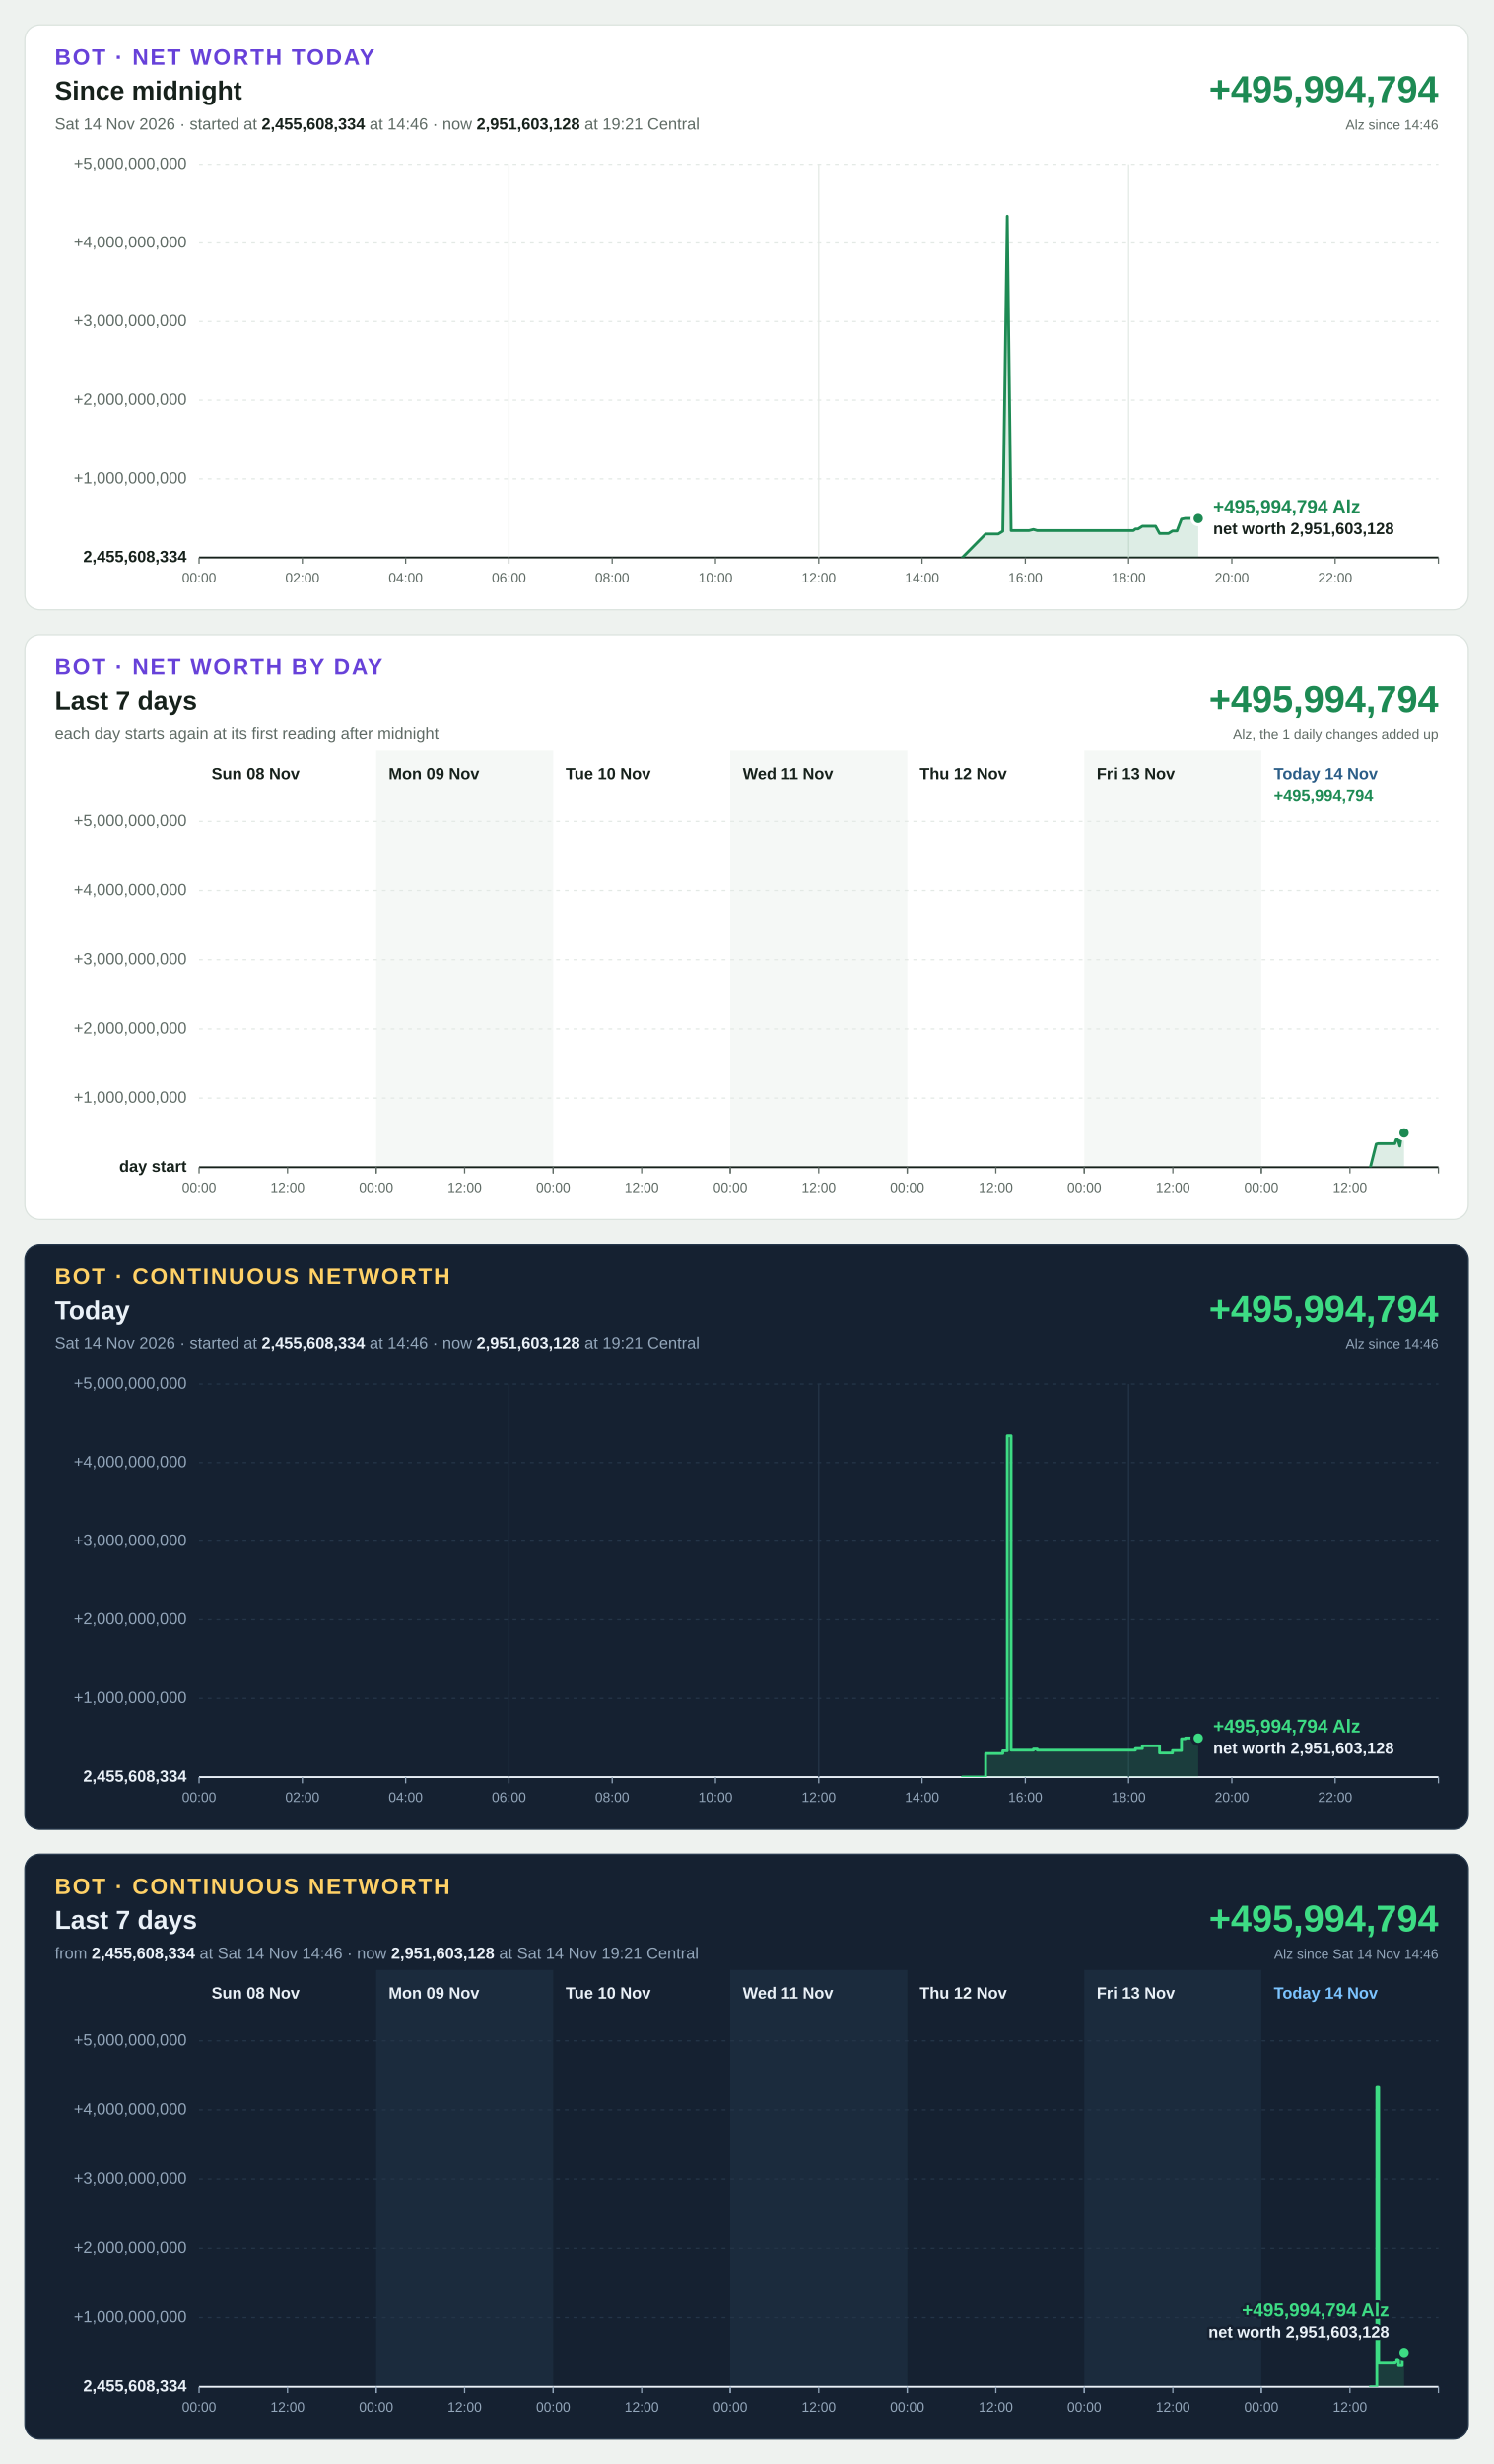
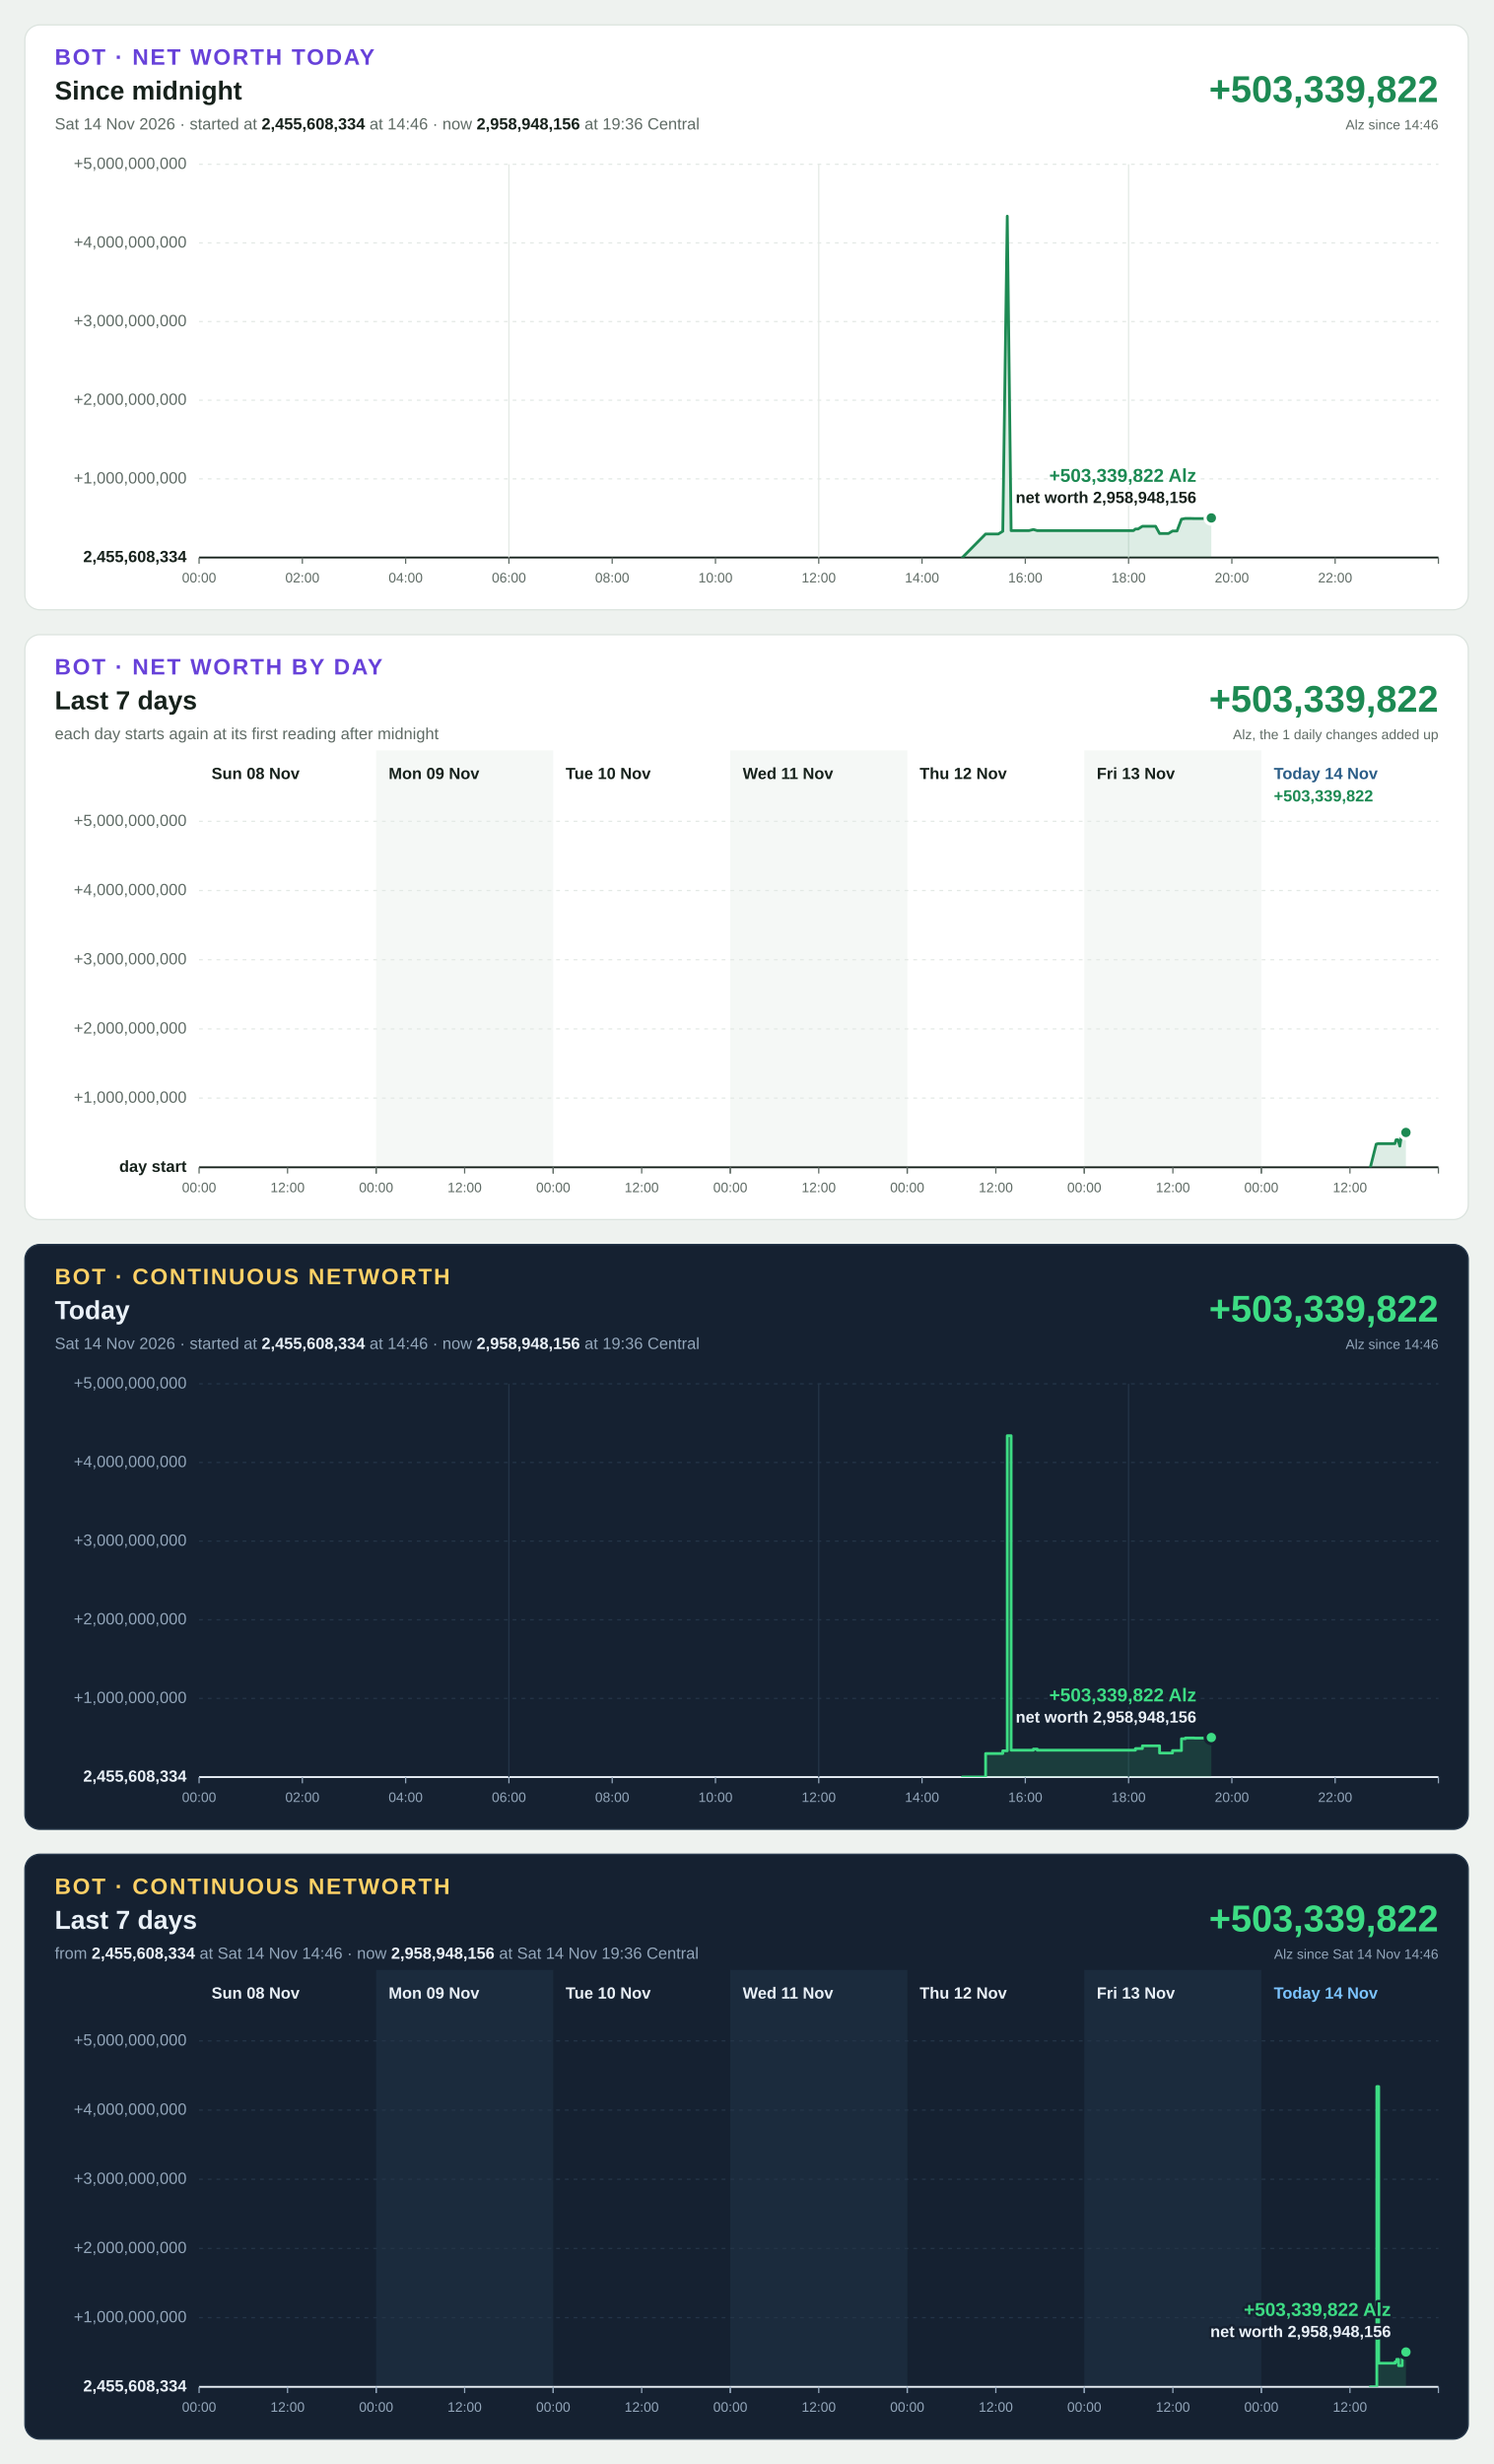
<svg xmlns="http://www.w3.org/2000/svg" width="1200" height="1980" viewBox="0 0 1200 1980" font-family="Segoe UI, Helvetica Neue, Arial, sans-serif" font-size="13" style="font-variant-numeric: tabular-nums">
  <rect width="1200" height="1980" fill="#eef2ef" />
  <g transform="translate(20,20)">
    <rect width="1160" height="470" rx="12" fill="#ffffff" stroke="#dbe3de" />
    <text x="24" y="32" font-size="18" font-weight="700" letter-spacing="1.4" fill="#6741d9">BOT · NET WORTH TODAY</text>
    <text x="24" y="60" font-size="21" font-weight="700" fill="#16211b">Since midnight</text>
-     <text x="24" y="84" fill="#5f6b65">Sat 14 Nov 2026 · started at <tspan font-weight="700" fill="#16211b">2,455,608,334</tspan> at 14:46 · now <tspan font-weight="700" fill="#16211b">2,951,603,128</tspan> at 19:21 Central</text>
-     <text x="1136" y="62" font-size="30" font-weight="700" text-anchor="end" fill="#1d8a53">+495,994,794</text>
+     <text x="24" y="84" fill="#5f6b65">Sat 14 Nov 2026 · started at <tspan font-weight="700" fill="#16211b">2,455,608,334</tspan> at 14:46 · now <tspan font-weight="700" fill="#16211b">2,958,948,156</tspan> at 19:36 Central</text>
+     <text x="1136" y="62" font-size="30" font-weight="700" text-anchor="end" fill="#1d8a53">+503,339,822</text>
    <text x="1136" y="84" font-size="11" text-anchor="end" fill="#5f6b65">Alz since 14:46</text>
    <line x1="140" x2="1136" y1="428.0" y2="428.0" stroke="#16211b" stroke-width="1.5" />
    <text x="130" y="428.0" text-anchor="end" dominant-baseline="middle" font-weight="700" fill="#16211b">2,455,608,334</text>
    <line x1="140" x2="1136" y1="364.8" y2="364.8" stroke="#e3e9e5" stroke-width="1" stroke-dasharray="3 4" />
    <text x="130" y="364.8" text-anchor="end" dominant-baseline="middle" font-weight="400" fill="#5f6b65">+1,000,000,000</text>
    <line x1="140" x2="1136" y1="301.6" y2="301.6" stroke="#e3e9e5" stroke-width="1" stroke-dasharray="3 4" />
    <text x="130" y="301.6" text-anchor="end" dominant-baseline="middle" font-weight="400" fill="#5f6b65">+2,000,000,000</text>
    <line x1="140" x2="1136" y1="238.4" y2="238.4" stroke="#e3e9e5" stroke-width="1" stroke-dasharray="3 4" />
    <text x="130" y="238.4" text-anchor="end" dominant-baseline="middle" font-weight="400" fill="#5f6b65">+3,000,000,000</text>
    <line x1="140" x2="1136" y1="175.2" y2="175.2" stroke="#e3e9e5" stroke-width="1" stroke-dasharray="3 4" />
    <text x="130" y="175.2" text-anchor="end" dominant-baseline="middle" font-weight="400" fill="#5f6b65">+4,000,000,000</text>
    <line x1="140" x2="1136" y1="112.0" y2="112.0" stroke="#e3e9e5" stroke-width="1" stroke-dasharray="3 4" />
    <text x="130" y="112.0" text-anchor="end" dominant-baseline="middle" font-weight="400" fill="#5f6b65">+5,000,000,000</text>
    <line x1="140.0" x2="140.0" y1="428" y2="433" stroke="#5f6b65" stroke-width="1" />
    <text x="140.0" y="448" font-size="11" text-anchor="middle" fill="#5f6b65">00:00</text>
    <line x1="223.0" x2="223.0" y1="428" y2="433" stroke="#5f6b65" stroke-width="1" />
    <text x="223.0" y="448" font-size="11" text-anchor="middle" fill="#5f6b65">02:00</text>
    <line x1="306.0" x2="306.0" y1="428" y2="433" stroke="#5f6b65" stroke-width="1" />
    <text x="306.0" y="448" font-size="11" text-anchor="middle" fill="#5f6b65">04:00</text>
    <line x1="389.0" x2="389.0" y1="112" y2="428" stroke="#e3e9e5" stroke-width="1" />
    <line x1="389.0" x2="389.0" y1="428" y2="433" stroke="#5f6b65" stroke-width="1" />
    <text x="389.0" y="448" font-size="11" text-anchor="middle" fill="#5f6b65">06:00</text>
    <line x1="472.0" x2="472.0" y1="428" y2="433" stroke="#5f6b65" stroke-width="1" />
    <text x="472.0" y="448" font-size="11" text-anchor="middle" fill="#5f6b65">08:00</text>
    <line x1="555.0" x2="555.0" y1="428" y2="433" stroke="#5f6b65" stroke-width="1" />
    <text x="555.0" y="448" font-size="11" text-anchor="middle" fill="#5f6b65">10:00</text>
    <line x1="638.0" x2="638.0" y1="112" y2="428" stroke="#e3e9e5" stroke-width="1" />
    <line x1="638.0" x2="638.0" y1="428" y2="433" stroke="#5f6b65" stroke-width="1" />
    <text x="638.0" y="448" font-size="11" text-anchor="middle" fill="#5f6b65">12:00</text>
    <line x1="721.0" x2="721.0" y1="428" y2="433" stroke="#5f6b65" stroke-width="1" />
    <text x="721.0" y="448" font-size="11" text-anchor="middle" fill="#5f6b65">14:00</text>
    <line x1="804.0" x2="804.0" y1="428" y2="433" stroke="#5f6b65" stroke-width="1" />
    <text x="804.0" y="448" font-size="11" text-anchor="middle" fill="#5f6b65">16:00</text>
    <line x1="887.0" x2="887.0" y1="112" y2="428" stroke="#e3e9e5" stroke-width="1" />
    <line x1="887.0" x2="887.0" y1="428" y2="433" stroke="#5f6b65" stroke-width="1" />
    <text x="887.0" y="448" font-size="11" text-anchor="middle" fill="#5f6b65">18:00</text>
    <line x1="970.0" x2="970.0" y1="428" y2="433" stroke="#5f6b65" stroke-width="1" />
    <text x="970.0" y="448" font-size="11" text-anchor="middle" fill="#5f6b65">20:00</text>
    <line x1="1053.0" x2="1053.0" y1="428" y2="433" stroke="#5f6b65" stroke-width="1" />
    <text x="1053.0" y="448" font-size="11" text-anchor="middle" fill="#5f6b65">22:00</text>
    <line x1="1136.0" x2="1136.0" y1="428" y2="433" stroke="#5f6b65" stroke-width="1" />
    <defs>
-       <path id="shape-today" d="M753.4 428.0L753.4 428.0L772.1 409.1L782.3 409.1L785.9 406.9L789.5 153.7L792.6 406.4L796.3 406.4L799.9 406.4L803.3 406.4L806.9 406.4L810.5 405.5L813.6 406.4L817.3 406.4L826.3 406.4L871.8 406.4L890.9 406.4L892.5 405.1L894.6 405.1L898.1 402.9L901.5 402.9L905.1 402.9L908.7 402.9L911.9 408.7L915.5 408.7L919.1 408.7L922.3 406.7L925.9 406.7L929.5 397.2L932.6 396.6L936.3 396.6L939.9 396.7L943.0 396.7L943.0 428.0Z" />
-       <path id="line-today" d="M753.4 428.0L772.1 409.1L782.3 409.1L785.9 406.9L789.5 153.7L792.6 406.4L796.3 406.4L799.9 406.4L803.3 406.4L806.9 406.4L810.5 405.5L813.6 406.4L817.3 406.4L826.3 406.4L871.8 406.4L890.9 406.4L892.5 405.1L894.6 405.1L898.1 402.9L901.5 402.9L905.1 402.9L908.7 402.9L911.9 408.7L915.5 408.7L919.1 408.7L922.3 406.7L925.9 406.7L929.5 397.2L932.6 396.6L936.3 396.6L939.9 396.7L943.0 396.7" />
+       <path id="shape-today" d="M753.4 428.0L753.4 428.0L772.1 409.1L782.3 409.1L785.9 406.9L789.5 153.7L792.6 406.4L796.3 406.4L799.9 406.4L803.3 406.4L806.9 406.4L810.5 405.5L813.6 406.4L817.3 406.4L826.3 406.4L871.8 406.4L890.9 406.4L892.5 405.1L894.6 405.1L898.1 402.9L901.5 402.9L905.1 402.9L908.7 402.9L911.9 408.7L915.5 408.7L919.1 408.7L922.3 406.7L925.9 406.7L929.5 397.2L932.6 396.6L936.3 396.6L939.9 396.7L943.0 396.7L946.7 396.7L950.3 396.2L953.5 396.2L953.5 428.0Z" />
+       <path id="line-today" d="M753.4 428.0L772.1 409.1L782.3 409.1L785.9 406.9L789.5 153.7L792.6 406.4L796.3 406.4L799.9 406.4L803.3 406.4L806.9 406.4L810.5 405.5L813.6 406.4L817.3 406.4L826.3 406.4L871.8 406.4L890.9 406.4L892.5 405.1L894.6 405.1L898.1 402.9L901.5 402.9L905.1 402.9L908.7 402.9L911.9 408.7L915.5 408.7L919.1 408.7L922.3 406.7L925.9 406.7L929.5 397.2L932.6 396.6L936.3 396.6L939.9 396.7L943.0 396.7L946.7 396.7L950.3 396.2L953.5 396.2" />
      <clipPath id="up-today">
        <rect x="140" y="112" width="996" height="316.0" />
      </clipPath>
      <clipPath id="down-today">
        <rect x="140" y="428.0" width="996" height="0.0" />
      </clipPath>
    </defs>
    <use href="#shape-today" fill="#1d8a53" fill-opacity="0.15" clip-path="url(#up-today)" />
    <use href="#line-today" fill="none" stroke="#1d8a53" stroke-width="2.25" stroke-linejoin="round" stroke-linecap="round" clip-path="url(#up-today)" />
    <use href="#shape-today" fill="#c4402b" fill-opacity="0.15" clip-path="url(#down-today)" />
    <use href="#line-today" fill="none" stroke="#c4402b" stroke-width="2.25" stroke-linejoin="round" stroke-linecap="round" clip-path="url(#down-today)" />
-     <circle cx="943.0" cy="396.7" r="5" fill="#1d8a53" stroke="#ffffff" stroke-width="2.5" />
-     <text x="955.0" y="392.2" text-anchor="start" font-size="15" font-weight="700" fill="#1d8a53" stroke="#ffffff" stroke-width="4" stroke-linejoin="round" paint-order="stroke">+495,994,794 Alz</text>
-     <text x="955.0" y="409.2" text-anchor="start" font-size="13" font-weight="600" fill="#16211b" stroke="#ffffff" stroke-width="4" stroke-linejoin="round" paint-order="stroke">net worth 2,951,603,128</text>
+     <circle cx="953.5" cy="396.2" r="5" fill="#1d8a53" stroke="#ffffff" stroke-width="2.5" />
+     <text x="941.5" y="367.2" text-anchor="end" font-size="15" font-weight="700" fill="#1d8a53" stroke="#ffffff" stroke-width="4" stroke-linejoin="round" paint-order="stroke">+503,339,822 Alz</text>
+     <text x="941.5" y="384.2" text-anchor="end" font-size="13" font-weight="600" fill="#16211b" stroke="#ffffff" stroke-width="4" stroke-linejoin="round" paint-order="stroke">net worth 2,958,948,156</text>
  </g>
  <g transform="translate(20,510)">
    <rect width="1160" height="470" rx="12" fill="#ffffff" stroke="#dbe3de" />
    <text x="24" y="32" font-size="18" font-weight="700" letter-spacing="1.4" fill="#6741d9">BOT · NET WORTH BY DAY</text>
    <text x="24" y="60" font-size="21" font-weight="700" fill="#16211b">Last 7 days</text>
    <text x="24" y="84" fill="#5f6b65">each day starts again at its first reading after midnight</text>
-     <text x="1136" y="62" font-size="30" font-weight="700" text-anchor="end" fill="#1d8a53">+495,994,794</text>
+     <text x="1136" y="62" font-size="30" font-weight="700" text-anchor="end" fill="#1d8a53">+503,339,822</text>
    <text x="1136" y="84" font-size="11" text-anchor="end" fill="#5f6b65">Alz, the 1 daily changes added up</text>
    <rect x="282.3" y="93" width="142.3" height="335" fill="#f5f8f6" />
    <rect x="566.9" y="93" width="142.3" height="335" fill="#f5f8f6" />
    <rect x="851.4" y="93" width="142.3" height="335" fill="#f5f8f6" />
    <line x1="140" x2="1136" y1="428.0" y2="428.0" stroke="#16211b" stroke-width="1.5" />
    <text x="130" y="428.0" text-anchor="end" dominant-baseline="middle" font-weight="700" fill="#16211b">day start</text>
    <line x1="140" x2="1136" y1="372.4" y2="372.4" stroke="#e3e9e5" stroke-width="1" stroke-dasharray="3 4" />
    <text x="130" y="372.4" text-anchor="end" dominant-baseline="middle" font-weight="400" fill="#5f6b65">+1,000,000,000</text>
    <line x1="140" x2="1136" y1="316.8" y2="316.8" stroke="#e3e9e5" stroke-width="1" stroke-dasharray="3 4" />
    <text x="130" y="316.8" text-anchor="end" dominant-baseline="middle" font-weight="400" fill="#5f6b65">+2,000,000,000</text>
    <line x1="140" x2="1136" y1="261.2" y2="261.2" stroke="#e3e9e5" stroke-width="1" stroke-dasharray="3 4" />
    <text x="130" y="261.2" text-anchor="end" dominant-baseline="middle" font-weight="400" fill="#5f6b65">+3,000,000,000</text>
    <line x1="140" x2="1136" y1="205.6" y2="205.6" stroke="#e3e9e5" stroke-width="1" stroke-dasharray="3 4" />
    <text x="130" y="205.6" text-anchor="end" dominant-baseline="middle" font-weight="400" fill="#5f6b65">+4,000,000,000</text>
    <line x1="140" x2="1136" y1="150.0" y2="150.0" stroke="#e3e9e5" stroke-width="1" stroke-dasharray="3 4" />
    <text x="130" y="150.0" text-anchor="end" dominant-baseline="middle" font-weight="400" fill="#5f6b65">+5,000,000,000</text>
    <text x="150.0" y="116" font-weight="700" fill="#16211b">Sun 08 Nov</text>
    <line x1="140.0" x2="140.0" y1="428" y2="433" stroke="#5f6b65" stroke-width="1" />
    <text x="140.0" y="448" font-size="11" text-anchor="middle" fill="#5f6b65">00:00</text>
    <line x1="211.1" x2="211.1" y1="428" y2="433" stroke="#5f6b65" stroke-width="1" />
    <text x="211.1" y="448" font-size="11" text-anchor="middle" fill="#5f6b65">12:00</text>
    <line x1="282.3" x2="282.3" y1="428" y2="433" stroke="#5f6b65" stroke-width="1" />
    <text x="292.3" y="116" font-weight="700" fill="#16211b">Mon 09 Nov</text>
    <line x1="282.3" x2="282.3" y1="428" y2="433" stroke="#5f6b65" stroke-width="1" />
    <text x="282.3" y="448" font-size="11" text-anchor="middle" fill="#5f6b65">00:00</text>
    <line x1="353.4" x2="353.4" y1="428" y2="433" stroke="#5f6b65" stroke-width="1" />
    <text x="353.4" y="448" font-size="11" text-anchor="middle" fill="#5f6b65">12:00</text>
    <line x1="424.6" x2="424.6" y1="428" y2="433" stroke="#5f6b65" stroke-width="1" />
    <text x="434.6" y="116" font-weight="700" fill="#16211b">Tue 10 Nov</text>
    <line x1="424.6" x2="424.6" y1="428" y2="433" stroke="#5f6b65" stroke-width="1" />
    <text x="424.6" y="448" font-size="11" text-anchor="middle" fill="#5f6b65">00:00</text>
    <line x1="495.7" x2="495.7" y1="428" y2="433" stroke="#5f6b65" stroke-width="1" />
    <text x="495.7" y="448" font-size="11" text-anchor="middle" fill="#5f6b65">12:00</text>
    <line x1="566.9" x2="566.9" y1="428" y2="433" stroke="#5f6b65" stroke-width="1" />
    <text x="576.9" y="116" font-weight="700" fill="#16211b">Wed 11 Nov</text>
    <line x1="566.9" x2="566.9" y1="428" y2="433" stroke="#5f6b65" stroke-width="1" />
    <text x="566.9" y="448" font-size="11" text-anchor="middle" fill="#5f6b65">00:00</text>
    <line x1="638.0" x2="638.0" y1="428" y2="433" stroke="#5f6b65" stroke-width="1" />
    <text x="638.0" y="448" font-size="11" text-anchor="middle" fill="#5f6b65">12:00</text>
    <line x1="709.1" x2="709.1" y1="428" y2="433" stroke="#5f6b65" stroke-width="1" />
    <text x="719.1" y="116" font-weight="700" fill="#16211b">Thu 12 Nov</text>
    <line x1="709.1" x2="709.1" y1="428" y2="433" stroke="#5f6b65" stroke-width="1" />
    <text x="709.1" y="448" font-size="11" text-anchor="middle" fill="#5f6b65">00:00</text>
    <line x1="780.3" x2="780.3" y1="428" y2="433" stroke="#5f6b65" stroke-width="1" />
    <text x="780.3" y="448" font-size="11" text-anchor="middle" fill="#5f6b65">12:00</text>
    <line x1="851.4" x2="851.4" y1="428" y2="433" stroke="#5f6b65" stroke-width="1" />
    <text x="861.4" y="116" font-weight="700" fill="#16211b">Fri 13 Nov</text>
    <line x1="851.4" x2="851.4" y1="428" y2="433" stroke="#5f6b65" stroke-width="1" />
    <text x="851.4" y="448" font-size="11" text-anchor="middle" fill="#5f6b65">00:00</text>
    <line x1="922.6" x2="922.6" y1="428" y2="433" stroke="#5f6b65" stroke-width="1" />
    <text x="922.6" y="448" font-size="11" text-anchor="middle" fill="#5f6b65">12:00</text>
    <line x1="993.7" x2="993.7" y1="428" y2="433" stroke="#5f6b65" stroke-width="1" />
    <text x="1003.7" y="116" font-weight="700" fill="#2b5d87">Today 14 Nov</text>
    <line x1="993.7" x2="993.7" y1="428" y2="433" stroke="#5f6b65" stroke-width="1" />
    <text x="993.7" y="448" font-size="11" text-anchor="middle" fill="#5f6b65">00:00</text>
    <line x1="1064.9" x2="1064.9" y1="428" y2="433" stroke="#5f6b65" stroke-width="1" />
    <text x="1064.9" y="448" font-size="11" text-anchor="middle" fill="#5f6b65">12:00</text>
    <line x1="1136.0" x2="1136.0" y1="428" y2="433" stroke="#5f6b65" stroke-width="1" />
-     <text x="1003.7" y="134" font-weight="700" fill="#1d8a53">+495,994,794</text>
-     <defs>
-       <path id="shape-day6" d="M1081.3 428.0L1081.3 428.0L1086.0 409.4L1087.5 409.0L1089.0 409.0L1090.5 409.0L1101.0 409.0L1102.0 405.9L1103.5 405.9L1105.0 411.0L1106.5 400.9L1108.0 400.4L1108.4 400.4L1108.4 428.0Z" />
-       <path id="line-day6" d="M1081.3 428.0L1086.0 409.4L1087.5 409.0L1089.0 409.0L1090.5 409.0L1101.0 409.0L1102.0 405.9L1103.5 405.9L1105.0 411.0L1106.5 400.9L1108.0 400.4L1108.4 400.4" />
+     <text x="1003.7" y="134" font-weight="700" fill="#1d8a53">+503,339,822</text>
+     <defs>
+       <path id="shape-day6" d="M1081.3 428.0L1081.3 428.0L1086.0 409.4L1087.5 409.0L1089.0 409.0L1090.5 409.0L1101.0 409.0L1102.0 405.9L1103.5 405.9L1105.0 411.0L1106.5 400.9L1108.0 400.4L1109.5 400.0L1109.9 400.0L1109.9 428.0Z" />
+       <path id="line-day6" d="M1081.3 428.0L1086.0 409.4L1087.5 409.0L1089.0 409.0L1090.5 409.0L1101.0 409.0L1102.0 405.9L1103.5 405.9L1105.0 411.0L1106.5 400.9L1108.0 400.4L1109.5 400.0L1109.9 400.0" />
      <clipPath id="up-day6">
        <rect x="140" y="150" width="996" height="278.0" />
      </clipPath>
      <clipPath id="down-day6">
        <rect x="140" y="428.0" width="996" height="0.0" />
      </clipPath>
    </defs>
    <use href="#shape-day6" fill="#1d8a53" fill-opacity="0.15" clip-path="url(#up-day6)" />
    <use href="#line-day6" fill="none" stroke="#1d8a53" stroke-width="2.25" stroke-linejoin="round" stroke-linecap="round" clip-path="url(#up-day6)" />
    <use href="#shape-day6" fill="#c4402b" fill-opacity="0.15" clip-path="url(#down-day6)" />
    <use href="#line-day6" fill="none" stroke="#c4402b" stroke-width="2.25" stroke-linejoin="round" stroke-linecap="round" clip-path="url(#down-day6)" />
-     <circle cx="1108.4" cy="400.4" r="5" fill="#1d8a53" stroke="#ffffff" stroke-width="2.5" />
+     <circle cx="1109.9" cy="400.0" r="5" fill="#1d8a53" stroke="#ffffff" stroke-width="2.5" />
  </g>
  <g transform="translate(20,1000)">
    <rect width="1160" height="470" rx="12" fill="#152131" stroke="#24364a" />
    <text x="24" y="32" font-size="18" font-weight="700" letter-spacing="1.4" fill="#ffd166">BOT · CONTINUOUS NETWORTH</text>
    <text x="24" y="60" font-size="21" font-weight="700" fill="#eaf1f8">Today</text>
-     <text x="24" y="84" fill="#93a6ba">Sat 14 Nov 2026 · started at <tspan font-weight="700" fill="#eaf1f8">2,455,608,334</tspan> at 14:46 · now <tspan font-weight="700" fill="#eaf1f8">2,951,603,128</tspan> at 19:21 Central</text>
-     <text x="1136" y="62" font-size="30" font-weight="700" text-anchor="end" fill="#3ddc84">+495,994,794</text>
+     <text x="24" y="84" fill="#93a6ba">Sat 14 Nov 2026 · started at <tspan font-weight="700" fill="#eaf1f8">2,455,608,334</tspan> at 14:46 · now <tspan font-weight="700" fill="#eaf1f8">2,958,948,156</tspan> at 19:36 Central</text>
+     <text x="1136" y="62" font-size="30" font-weight="700" text-anchor="end" fill="#3ddc84">+503,339,822</text>
    <text x="1136" y="84" font-size="11" text-anchor="end" fill="#93a6ba">Alz since 14:46</text>
    <line x1="140" x2="1136" y1="428.0" y2="428.0" stroke="#eaf1f8" stroke-width="1.5" />
    <text x="130" y="428.0" text-anchor="end" dominant-baseline="middle" font-weight="700" fill="#eaf1f8">2,455,608,334</text>
    <line x1="140" x2="1136" y1="364.8" y2="364.8" stroke="#243548" stroke-width="1" stroke-dasharray="3 4" />
    <text x="130" y="364.8" text-anchor="end" dominant-baseline="middle" font-weight="400" fill="#93a6ba">+1,000,000,000</text>
    <line x1="140" x2="1136" y1="301.6" y2="301.6" stroke="#243548" stroke-width="1" stroke-dasharray="3 4" />
    <text x="130" y="301.6" text-anchor="end" dominant-baseline="middle" font-weight="400" fill="#93a6ba">+2,000,000,000</text>
    <line x1="140" x2="1136" y1="238.4" y2="238.4" stroke="#243548" stroke-width="1" stroke-dasharray="3 4" />
    <text x="130" y="238.4" text-anchor="end" dominant-baseline="middle" font-weight="400" fill="#93a6ba">+3,000,000,000</text>
    <line x1="140" x2="1136" y1="175.2" y2="175.2" stroke="#243548" stroke-width="1" stroke-dasharray="3 4" />
    <text x="130" y="175.2" text-anchor="end" dominant-baseline="middle" font-weight="400" fill="#93a6ba">+4,000,000,000</text>
    <line x1="140" x2="1136" y1="112.0" y2="112.0" stroke="#243548" stroke-width="1" stroke-dasharray="3 4" />
    <text x="130" y="112.0" text-anchor="end" dominant-baseline="middle" font-weight="400" fill="#93a6ba">+5,000,000,000</text>
    <line x1="140.0" x2="140.0" y1="428" y2="433" stroke="#93a6ba" stroke-width="1" />
    <text x="140.0" y="448" font-size="11" text-anchor="middle" fill="#93a6ba">00:00</text>
    <line x1="223.0" x2="223.0" y1="428" y2="433" stroke="#93a6ba" stroke-width="1" />
    <text x="223.0" y="448" font-size="11" text-anchor="middle" fill="#93a6ba">02:00</text>
    <line x1="306.0" x2="306.0" y1="428" y2="433" stroke="#93a6ba" stroke-width="1" />
    <text x="306.0" y="448" font-size="11" text-anchor="middle" fill="#93a6ba">04:00</text>
    <line x1="389.0" x2="389.0" y1="112" y2="428" stroke="#243548" stroke-width="1" />
    <line x1="389.0" x2="389.0" y1="428" y2="433" stroke="#93a6ba" stroke-width="1" />
    <text x="389.0" y="448" font-size="11" text-anchor="middle" fill="#93a6ba">06:00</text>
    <line x1="472.0" x2="472.0" y1="428" y2="433" stroke="#93a6ba" stroke-width="1" />
    <text x="472.0" y="448" font-size="11" text-anchor="middle" fill="#93a6ba">08:00</text>
    <line x1="555.0" x2="555.0" y1="428" y2="433" stroke="#93a6ba" stroke-width="1" />
    <text x="555.0" y="448" font-size="11" text-anchor="middle" fill="#93a6ba">10:00</text>
    <line x1="638.0" x2="638.0" y1="112" y2="428" stroke="#243548" stroke-width="1" />
    <line x1="638.0" x2="638.0" y1="428" y2="433" stroke="#93a6ba" stroke-width="1" />
    <text x="638.0" y="448" font-size="11" text-anchor="middle" fill="#93a6ba">12:00</text>
    <line x1="721.0" x2="721.0" y1="428" y2="433" stroke="#93a6ba" stroke-width="1" />
    <text x="721.0" y="448" font-size="11" text-anchor="middle" fill="#93a6ba">14:00</text>
    <line x1="804.0" x2="804.0" y1="428" y2="433" stroke="#93a6ba" stroke-width="1" />
    <text x="804.0" y="448" font-size="11" text-anchor="middle" fill="#93a6ba">16:00</text>
    <line x1="887.0" x2="887.0" y1="112" y2="428" stroke="#243548" stroke-width="1" />
    <line x1="887.0" x2="887.0" y1="428" y2="433" stroke="#93a6ba" stroke-width="1" />
    <text x="887.0" y="448" font-size="11" text-anchor="middle" fill="#93a6ba">18:00</text>
    <line x1="970.0" x2="970.0" y1="428" y2="433" stroke="#93a6ba" stroke-width="1" />
    <text x="970.0" y="448" font-size="11" text-anchor="middle" fill="#93a6ba">20:00</text>
    <line x1="1053.0" x2="1053.0" y1="428" y2="433" stroke="#93a6ba" stroke-width="1" />
    <text x="1053.0" y="448" font-size="11" text-anchor="middle" fill="#93a6ba">22:00</text>
    <line x1="1136.0" x2="1136.0" y1="428" y2="433" stroke="#93a6ba" stroke-width="1" />
    <defs>
-       <path id="shape-flow-today" d="M753.4 428.0L753.4 428.0L772.1 428.0L772.1 409.1L785.9 409.1L785.9 406.9L789.5 406.9L789.5 153.7L792.6 153.7L792.6 406.4L796.3 406.4L796.3 406.4L799.9 406.4L799.9 406.4L803.3 406.4L803.3 406.4L810.5 406.4L810.5 405.5L813.6 405.5L813.6 406.4L817.3 406.4L817.3 406.4L826.3 406.4L826.3 406.4L892.5 406.4L892.5 405.1L894.6 405.1L894.6 405.1L898.1 405.1L898.1 402.9L901.5 402.9L901.5 402.9L905.1 402.9L905.1 402.9L908.7 402.9L908.7 402.9L911.9 402.9L911.9 408.7L922.3 408.7L922.3 406.7L929.5 406.7L929.5 397.2L932.6 397.2L932.6 396.6L936.3 396.6L936.3 396.6L939.9 396.6L939.9 396.7L943.0 396.7L943.0 396.7L943.0 428.0Z" />
-       <path id="line-flow-today" d="M753.4 428.0L772.1 428.0L772.1 409.1L785.9 409.1L785.9 406.9L789.5 406.9L789.5 153.7L792.6 153.7L792.6 406.4L796.3 406.4L796.3 406.4L799.9 406.4L799.9 406.4L803.3 406.4L803.3 406.4L810.5 406.4L810.5 405.5L813.6 405.5L813.6 406.4L817.3 406.4L817.3 406.4L826.3 406.4L826.3 406.4L892.5 406.4L892.5 405.1L894.6 405.1L894.6 405.1L898.1 405.1L898.1 402.9L901.5 402.9L901.5 402.9L905.1 402.9L905.1 402.9L908.7 402.9L908.7 402.9L911.9 402.9L911.9 408.7L922.3 408.7L922.3 406.7L929.5 406.7L929.5 397.2L932.6 397.2L932.6 396.6L936.3 396.6L936.3 396.6L939.9 396.6L939.9 396.7L943.0 396.7L943.0 396.7" />
+       <path id="shape-flow-today" d="M753.4 428.0L753.4 428.0L772.1 428.0L772.1 409.1L785.9 409.1L785.9 406.9L789.5 406.9L789.5 153.7L792.6 153.7L792.6 406.4L796.3 406.4L796.3 406.4L799.9 406.4L799.9 406.4L803.3 406.4L803.3 406.4L810.5 406.4L810.5 405.5L813.6 405.5L813.6 406.4L817.3 406.4L817.3 406.4L826.3 406.4L826.3 406.4L892.5 406.4L892.5 405.1L894.6 405.1L894.6 405.1L898.1 405.1L898.1 402.9L901.5 402.9L901.5 402.9L905.1 402.9L905.1 402.9L908.7 402.9L908.7 402.9L911.9 402.9L911.9 408.7L922.3 408.7L922.3 406.7L929.5 406.7L929.5 397.2L932.6 397.2L932.6 396.6L936.3 396.6L936.3 396.6L939.9 396.6L939.9 396.7L943.0 396.7L943.0 396.7L946.7 396.7L946.7 396.7L950.3 396.7L950.3 396.2L953.5 396.2L953.5 396.2L953.5 428.0Z" />
+       <path id="line-flow-today" d="M753.4 428.0L772.1 428.0L772.1 409.1L785.9 409.1L785.9 406.9L789.5 406.9L789.5 153.7L792.6 153.7L792.6 406.4L796.3 406.4L796.3 406.4L799.9 406.4L799.9 406.4L803.3 406.4L803.3 406.4L810.5 406.4L810.5 405.5L813.6 405.5L813.6 406.4L817.3 406.4L817.3 406.4L826.3 406.4L826.3 406.4L892.5 406.4L892.5 405.1L894.6 405.1L894.6 405.1L898.1 405.1L898.1 402.9L901.5 402.9L901.5 402.9L905.1 402.9L905.1 402.9L908.7 402.9L908.7 402.9L911.9 402.9L911.9 408.7L922.3 408.7L922.3 406.7L929.5 406.7L929.5 397.2L932.6 397.2L932.6 396.6L936.3 396.6L936.3 396.6L939.9 396.6L939.9 396.7L943.0 396.7L943.0 396.7L946.7 396.7L946.7 396.7L950.3 396.7L950.3 396.2L953.5 396.2L953.5 396.2" />
      <clipPath id="up-flow-today">
        <rect x="140" y="112" width="996" height="316.0" />
      </clipPath>
      <clipPath id="down-flow-today">
        <rect x="140" y="428.0" width="996" height="0.0" />
      </clipPath>
    </defs>
    <use href="#shape-flow-today" fill="#3ddc84" fill-opacity="0.15" clip-path="url(#up-flow-today)" />
    <use href="#line-flow-today" fill="none" stroke="#3ddc84" stroke-width="2.25" stroke-linejoin="round" stroke-linecap="round" clip-path="url(#up-flow-today)" />
    <use href="#shape-flow-today" fill="#ff6b6b" fill-opacity="0.15" clip-path="url(#down-flow-today)" />
    <use href="#line-flow-today" fill="none" stroke="#ff6b6b" stroke-width="2.25" stroke-linejoin="round" stroke-linecap="round" clip-path="url(#down-flow-today)" />
-     <circle cx="943.0" cy="396.7" r="5" fill="#3ddc84" stroke="#152131" stroke-width="2.5" />
-     <text x="955.0" y="392.2" text-anchor="start" font-size="15" font-weight="700" fill="#3ddc84" stroke="#152131" stroke-width="4" stroke-linejoin="round" paint-order="stroke">+495,994,794 Alz</text>
-     <text x="955.0" y="409.2" text-anchor="start" font-size="13" font-weight="600" fill="#eaf1f8" stroke="#152131" stroke-width="4" stroke-linejoin="round" paint-order="stroke">net worth 2,951,603,128</text>
+     <circle cx="953.5" cy="396.2" r="5" fill="#3ddc84" stroke="#152131" stroke-width="2.5" />
+     <text x="941.5" y="367.2" text-anchor="end" font-size="15" font-weight="700" fill="#3ddc84" stroke="#152131" stroke-width="4" stroke-linejoin="round" paint-order="stroke">+503,339,822 Alz</text>
+     <text x="941.5" y="384.2" text-anchor="end" font-size="13" font-weight="600" fill="#eaf1f8" stroke="#152131" stroke-width="4" stroke-linejoin="round" paint-order="stroke">net worth 2,958,948,156</text>
  </g>
  <g transform="translate(20,1490)">
    <rect width="1160" height="470" rx="12" fill="#152131" stroke="#24364a" />
    <text x="24" y="32" font-size="18" font-weight="700" letter-spacing="1.4" fill="#ffd166">BOT · CONTINUOUS NETWORTH</text>
    <text x="24" y="60" font-size="21" font-weight="700" fill="#eaf1f8">Last 7 days</text>
-     <text x="24" y="84" fill="#93a6ba">from <tspan font-weight="700" fill="#eaf1f8">2,455,608,334</tspan> at Sat 14 Nov 14:46 · now <tspan font-weight="700" fill="#eaf1f8">2,951,603,128</tspan> at Sat 14 Nov 19:21 Central</text>
-     <text x="1136" y="62" font-size="30" font-weight="700" text-anchor="end" fill="#3ddc84">+495,994,794</text>
+     <text x="24" y="84" fill="#93a6ba">from <tspan font-weight="700" fill="#eaf1f8">2,455,608,334</tspan> at Sat 14 Nov 14:46 · now <tspan font-weight="700" fill="#eaf1f8">2,958,948,156</tspan> at Sat 14 Nov 19:36 Central</text>
+     <text x="1136" y="62" font-size="30" font-weight="700" text-anchor="end" fill="#3ddc84">+503,339,822</text>
    <text x="1136" y="84" font-size="11" text-anchor="end" fill="#93a6ba">Alz since Sat 14 Nov 14:46</text>
    <rect x="282.3" y="93" width="142.3" height="335" fill="#1b2b3d" />
    <rect x="566.9" y="93" width="142.3" height="335" fill="#1b2b3d" />
    <rect x="851.4" y="93" width="142.3" height="335" fill="#1b2b3d" />
    <line x1="140" x2="1136" y1="428.0" y2="428.0" stroke="#eaf1f8" stroke-width="1.5" />
    <text x="130" y="428.0" text-anchor="end" dominant-baseline="middle" font-weight="700" fill="#eaf1f8">2,455,608,334</text>
    <line x1="140" x2="1136" y1="372.4" y2="372.4" stroke="#243548" stroke-width="1" stroke-dasharray="3 4" />
    <text x="130" y="372.4" text-anchor="end" dominant-baseline="middle" font-weight="400" fill="#93a6ba">+1,000,000,000</text>
    <line x1="140" x2="1136" y1="316.8" y2="316.8" stroke="#243548" stroke-width="1" stroke-dasharray="3 4" />
    <text x="130" y="316.8" text-anchor="end" dominant-baseline="middle" font-weight="400" fill="#93a6ba">+2,000,000,000</text>
    <line x1="140" x2="1136" y1="261.2" y2="261.2" stroke="#243548" stroke-width="1" stroke-dasharray="3 4" />
    <text x="130" y="261.2" text-anchor="end" dominant-baseline="middle" font-weight="400" fill="#93a6ba">+3,000,000,000</text>
    <line x1="140" x2="1136" y1="205.6" y2="205.6" stroke="#243548" stroke-width="1" stroke-dasharray="3 4" />
    <text x="130" y="205.6" text-anchor="end" dominant-baseline="middle" font-weight="400" fill="#93a6ba">+4,000,000,000</text>
    <line x1="140" x2="1136" y1="150.0" y2="150.0" stroke="#243548" stroke-width="1" stroke-dasharray="3 4" />
    <text x="130" y="150.0" text-anchor="end" dominant-baseline="middle" font-weight="400" fill="#93a6ba">+5,000,000,000</text>
    <text x="150.0" y="116" font-weight="700" fill="#eaf1f8">Sun 08 Nov</text>
    <line x1="140.0" x2="140.0" y1="428" y2="433" stroke="#93a6ba" stroke-width="1" />
    <text x="140.0" y="448" font-size="11" text-anchor="middle" fill="#93a6ba">00:00</text>
    <line x1="211.1" x2="211.1" y1="428" y2="433" stroke="#93a6ba" stroke-width="1" />
    <text x="211.1" y="448" font-size="11" text-anchor="middle" fill="#93a6ba">12:00</text>
    <line x1="282.3" x2="282.3" y1="428" y2="433" stroke="#93a6ba" stroke-width="1" />
    <text x="292.3" y="116" font-weight="700" fill="#eaf1f8">Mon 09 Nov</text>
    <line x1="282.3" x2="282.3" y1="428" y2="433" stroke="#93a6ba" stroke-width="1" />
    <text x="282.3" y="448" font-size="11" text-anchor="middle" fill="#93a6ba">00:00</text>
    <line x1="353.4" x2="353.4" y1="428" y2="433" stroke="#93a6ba" stroke-width="1" />
    <text x="353.4" y="448" font-size="11" text-anchor="middle" fill="#93a6ba">12:00</text>
    <line x1="424.6" x2="424.6" y1="428" y2="433" stroke="#93a6ba" stroke-width="1" />
    <text x="434.6" y="116" font-weight="700" fill="#eaf1f8">Tue 10 Nov</text>
    <line x1="424.6" x2="424.6" y1="428" y2="433" stroke="#93a6ba" stroke-width="1" />
    <text x="424.6" y="448" font-size="11" text-anchor="middle" fill="#93a6ba">00:00</text>
    <line x1="495.7" x2="495.7" y1="428" y2="433" stroke="#93a6ba" stroke-width="1" />
    <text x="495.7" y="448" font-size="11" text-anchor="middle" fill="#93a6ba">12:00</text>
    <line x1="566.9" x2="566.9" y1="428" y2="433" stroke="#93a6ba" stroke-width="1" />
    <text x="576.9" y="116" font-weight="700" fill="#eaf1f8">Wed 11 Nov</text>
    <line x1="566.9" x2="566.9" y1="428" y2="433" stroke="#93a6ba" stroke-width="1" />
    <text x="566.9" y="448" font-size="11" text-anchor="middle" fill="#93a6ba">00:00</text>
    <line x1="638.0" x2="638.0" y1="428" y2="433" stroke="#93a6ba" stroke-width="1" />
    <text x="638.0" y="448" font-size="11" text-anchor="middle" fill="#93a6ba">12:00</text>
    <line x1="709.1" x2="709.1" y1="428" y2="433" stroke="#93a6ba" stroke-width="1" />
    <text x="719.1" y="116" font-weight="700" fill="#eaf1f8">Thu 12 Nov</text>
    <line x1="709.1" x2="709.1" y1="428" y2="433" stroke="#93a6ba" stroke-width="1" />
    <text x="709.1" y="448" font-size="11" text-anchor="middle" fill="#93a6ba">00:00</text>
    <line x1="780.3" x2="780.3" y1="428" y2="433" stroke="#93a6ba" stroke-width="1" />
    <text x="780.3" y="448" font-size="11" text-anchor="middle" fill="#93a6ba">12:00</text>
    <line x1="851.4" x2="851.4" y1="428" y2="433" stroke="#93a6ba" stroke-width="1" />
    <text x="861.4" y="116" font-weight="700" fill="#eaf1f8">Fri 13 Nov</text>
    <line x1="851.4" x2="851.4" y1="428" y2="433" stroke="#93a6ba" stroke-width="1" />
    <text x="851.4" y="448" font-size="11" text-anchor="middle" fill="#93a6ba">00:00</text>
    <line x1="922.6" x2="922.6" y1="428" y2="433" stroke="#93a6ba" stroke-width="1" />
    <text x="922.6" y="448" font-size="11" text-anchor="middle" fill="#93a6ba">12:00</text>
    <line x1="993.7" x2="993.7" y1="428" y2="433" stroke="#93a6ba" stroke-width="1" />
    <text x="1003.7" y="116" font-weight="700" fill="#7cc4ff">Today 14 Nov</text>
    <line x1="993.7" x2="993.7" y1="428" y2="433" stroke="#93a6ba" stroke-width="1" />
    <text x="993.7" y="448" font-size="11" text-anchor="middle" fill="#93a6ba">00:00</text>
    <line x1="1064.9" x2="1064.9" y1="428" y2="433" stroke="#93a6ba" stroke-width="1" />
    <text x="1064.9" y="448" font-size="11" text-anchor="middle" fill="#93a6ba">12:00</text>
    <line x1="1136.0" x2="1136.0" y1="428" y2="433" stroke="#93a6ba" stroke-width="1" />
    <defs>
-       <path id="shape-flow-week" d="M1081.3 428.0L1081.3 428.0L1086.5 428.0L1086.5 186.7L1088.0 186.7L1088.0 409.0L1089.9 409.0L1089.9 409.0L1101.2 409.0L1101.2 407.9L1102.5 407.9L1102.5 405.9L1104.0 405.9L1104.0 411.0L1106.9 411.0L1106.9 400.4L1108.4 400.4L1108.4 400.4L1108.4 428.0Z" />
-       <path id="line-flow-week" d="M1081.3 428.0L1086.5 428.0L1086.5 186.7L1088.0 186.7L1088.0 409.0L1089.9 409.0L1089.9 409.0L1101.2 409.0L1101.2 407.9L1102.5 407.9L1102.5 405.9L1104.0 405.9L1104.0 411.0L1106.9 411.0L1106.9 400.4L1108.4 400.4L1108.4 400.4" />
+       <path id="shape-flow-week" d="M1081.3 428.0L1081.3 428.0L1086.5 428.0L1086.5 186.7L1088.0 186.7L1088.0 409.0L1089.9 409.0L1089.9 409.0L1101.2 409.0L1101.2 407.9L1102.5 407.9L1102.5 405.9L1104.0 405.9L1104.0 411.0L1106.9 411.0L1106.9 400.4L1108.4 400.4L1108.4 400.4L1109.9 400.4L1109.9 400.0L1109.9 428.0Z" />
+       <path id="line-flow-week" d="M1081.3 428.0L1086.5 428.0L1086.5 186.7L1088.0 186.7L1088.0 409.0L1089.9 409.0L1089.9 409.0L1101.2 409.0L1101.2 407.9L1102.5 407.9L1102.5 405.9L1104.0 405.9L1104.0 411.0L1106.9 411.0L1106.9 400.4L1108.4 400.4L1108.4 400.4L1109.9 400.4L1109.9 400.0" />
      <clipPath id="up-flow-week">
        <rect x="140" y="150" width="996" height="278.0" />
      </clipPath>
      <clipPath id="down-flow-week">
        <rect x="140" y="428.0" width="996" height="0.0" />
      </clipPath>
    </defs>
    <use href="#shape-flow-week" fill="#3ddc84" fill-opacity="0.15" clip-path="url(#up-flow-week)" />
    <use href="#line-flow-week" fill="none" stroke="#3ddc84" stroke-width="2.25" stroke-linejoin="round" stroke-linecap="round" clip-path="url(#up-flow-week)" />
    <use href="#shape-flow-week" fill="#ff6b6b" fill-opacity="0.15" clip-path="url(#down-flow-week)" />
    <use href="#line-flow-week" fill="none" stroke="#ff6b6b" stroke-width="2.25" stroke-linejoin="round" stroke-linecap="round" clip-path="url(#down-flow-week)" />
-     <circle cx="1108.4" cy="400.4" r="5" fill="#3ddc84" stroke="#152131" stroke-width="2.5" />
-     <text x="1096.4" y="371.4" text-anchor="end" font-size="15" font-weight="700" fill="#3ddc84" stroke="#152131" stroke-width="4" stroke-linejoin="round" paint-order="stroke">+495,994,794 Alz</text>
-     <text x="1096.4" y="388.4" text-anchor="end" font-size="13" font-weight="600" fill="#eaf1f8" stroke="#152131" stroke-width="4" stroke-linejoin="round" paint-order="stroke">net worth 2,951,603,128</text>
+     <circle cx="1109.9" cy="400.0" r="5" fill="#3ddc84" stroke="#152131" stroke-width="2.5" />
+     <text x="1097.9" y="371.0" text-anchor="end" font-size="15" font-weight="700" fill="#3ddc84" stroke="#152131" stroke-width="4" stroke-linejoin="round" paint-order="stroke">+503,339,822 Alz</text>
+     <text x="1097.9" y="388.0" text-anchor="end" font-size="13" font-weight="600" fill="#eaf1f8" stroke="#152131" stroke-width="4" stroke-linejoin="round" paint-order="stroke">net worth 2,958,948,156</text>
  </g>
</svg>
